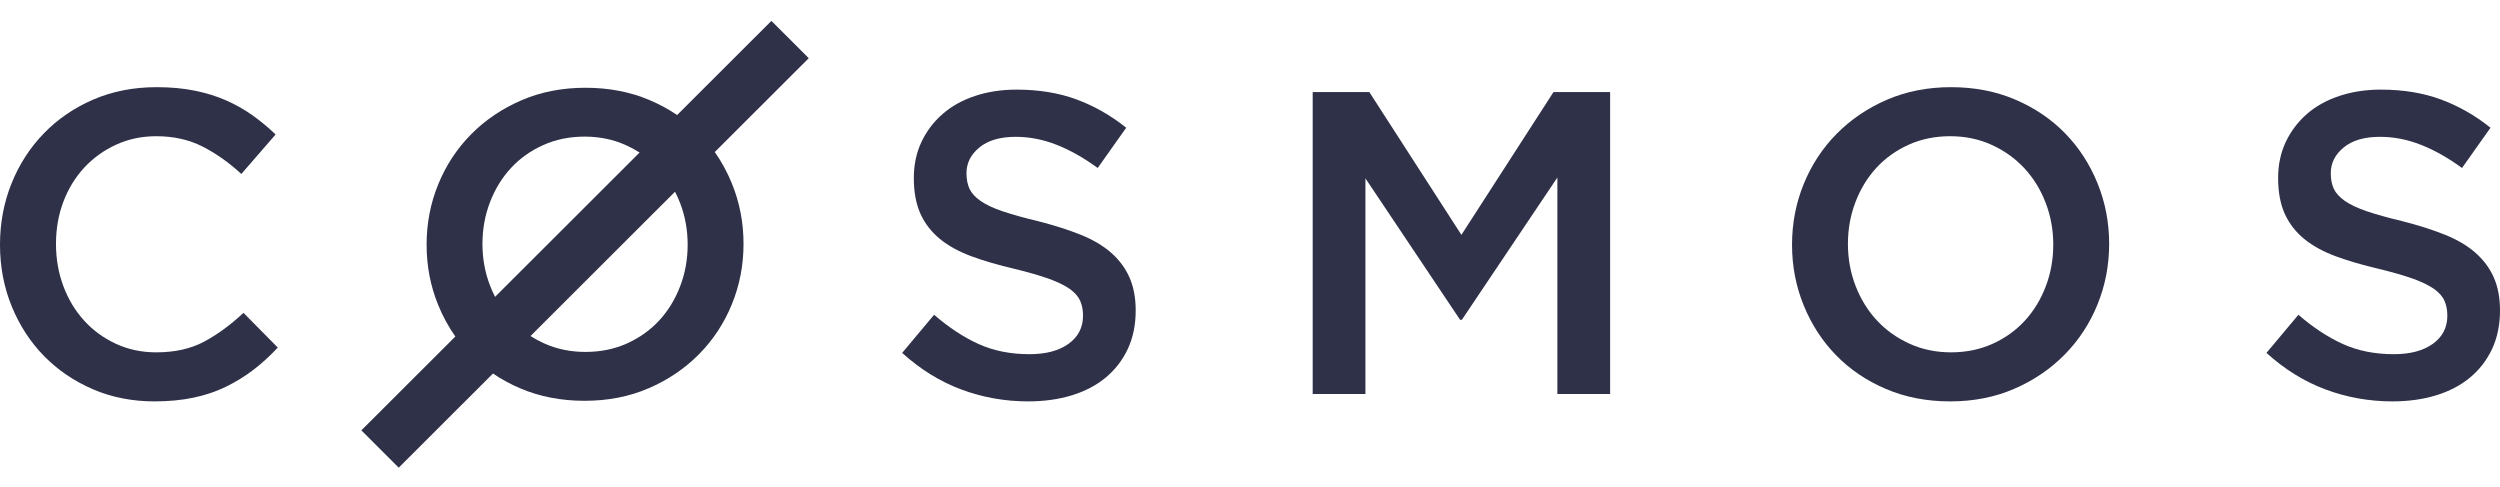
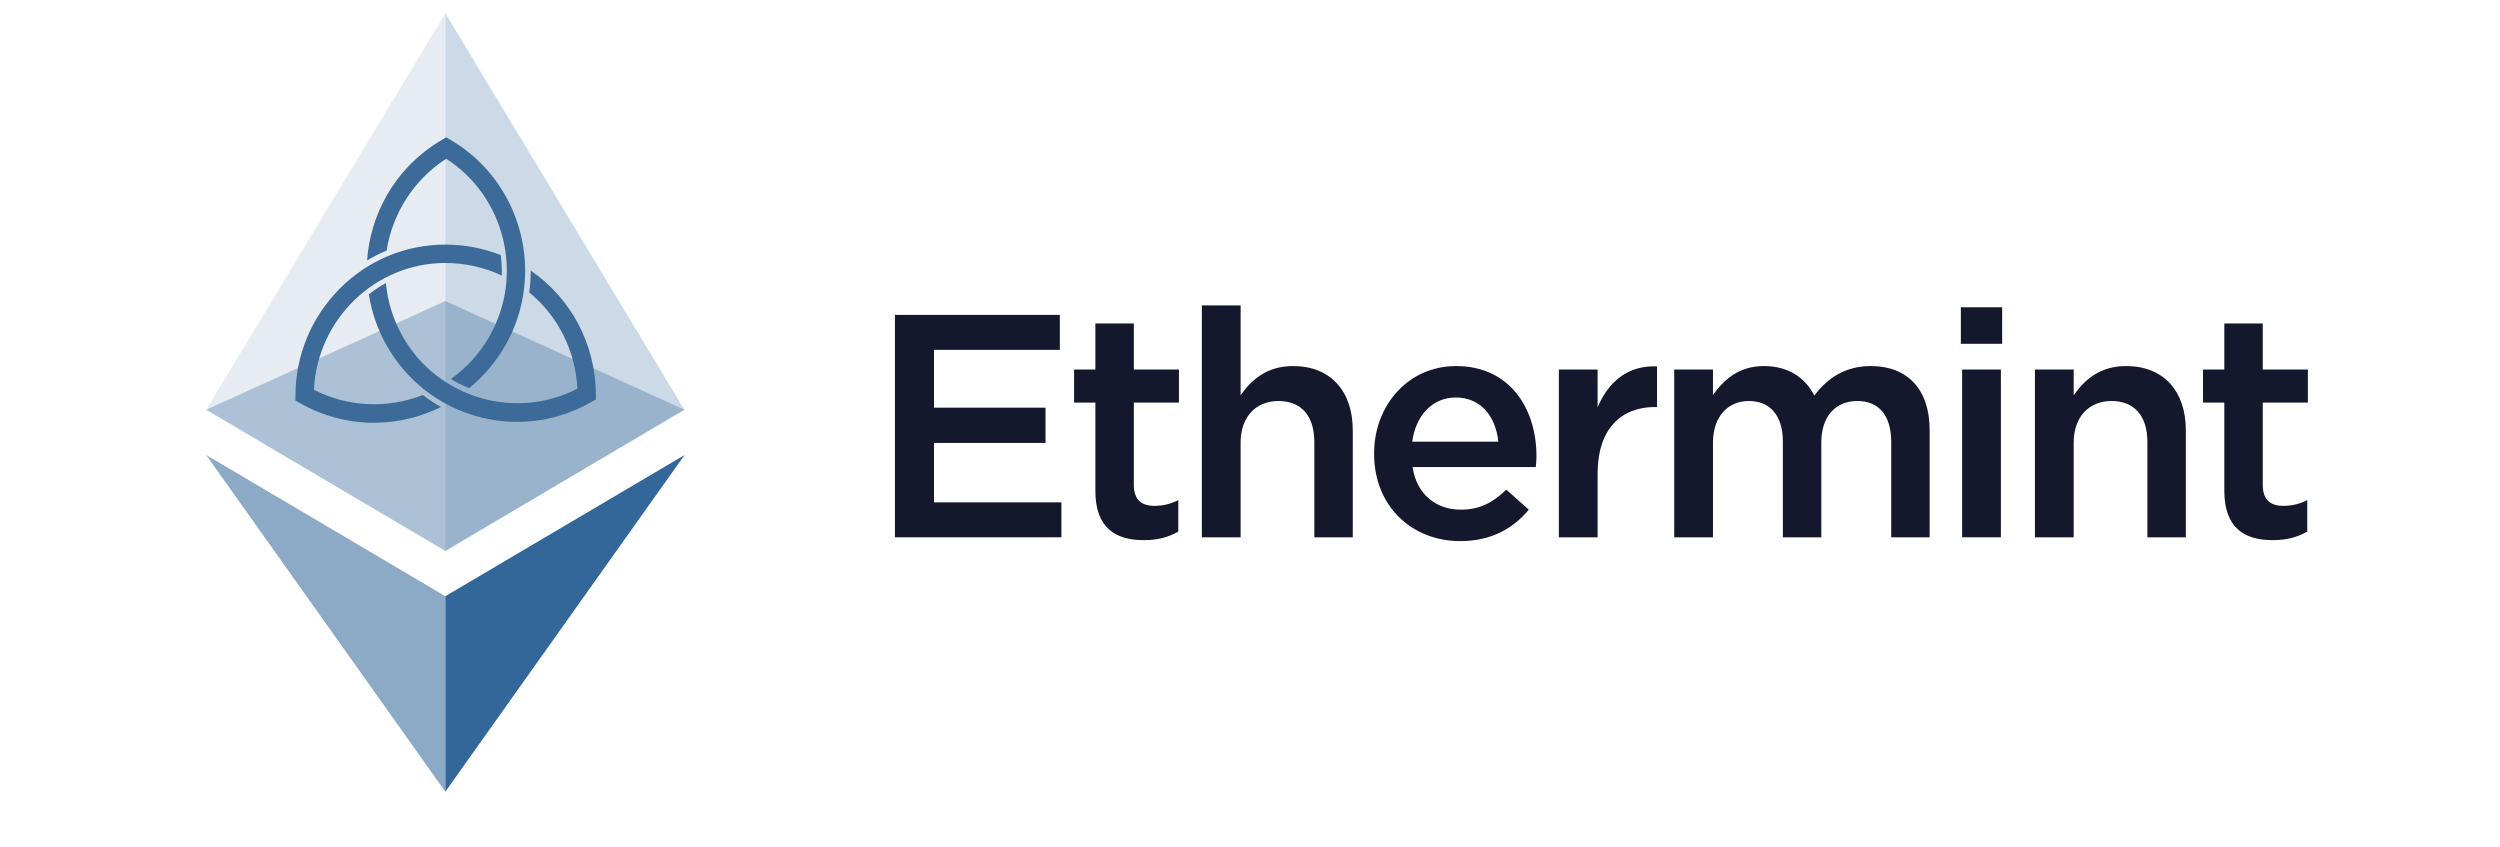
- <svg xmlns="http://www.w3.org/2000/svg" width="144" height="28" viewBox="0 0 144 28" fill="none">
-   <path fill-rule="evenodd" clip-rule="evenodd" d="M16 20.02L14.025 18.02C13.275 18.72 12.517 19.274 11.75 19.683C10.983 20.091 10.067 20.295 9 20.295C8.167 20.295 7.396 20.133 6.688 19.808C5.979 19.483 5.367 19.037 4.85 18.47C4.333 17.904 3.934 17.241 3.65 16.483C3.367 15.725 3.225 14.912 3.225 14.046C3.225 13.179 3.367 12.37 3.65 11.62C3.934 10.871 4.333 10.217 4.85 9.658C5.367 9.1 5.979 8.658 6.688 8.333C7.396 8.008 8.167 7.846 9 7.846C10 7.846 10.892 8.046 11.675 8.446C12.458 8.846 13.2 9.371 13.9 10.021L15.875 7.746C15.458 7.346 15.017 6.979 14.55 6.646C14.084 6.313 13.575 6.025 13.025 5.783C12.475 5.542 11.871 5.354 11.212 5.221C10.554 5.088 9.825 5.021 9.025 5.021C7.692 5.021 6.475 5.259 5.375 5.734C4.275 6.208 3.325 6.858 2.525 7.683C1.725 8.508 1.104 9.471 0.662 10.571C0.221 11.671 0 12.846 0 14.096C0 15.362 0.225 16.545 0.675 17.645C1.125 18.745 1.746 19.699 2.537 20.508C3.329 21.316 4.266 21.953 5.35 22.42C6.433 22.887 7.617 23.12 8.9 23.12C9.717 23.12 10.463 23.049 11.137 22.907C11.812 22.766 12.433 22.558 13 22.283C13.567 22.007 14.096 21.682 14.588 21.308C15.079 20.933 15.55 20.503 16 20.02" fill="#2E3148" />
-   <path fill-rule="evenodd" clip-rule="evenodd" d="M55.669 9.976C55.669 9.394 55.918 8.899 56.415 8.492C56.912 8.084 57.609 7.881 58.504 7.881C59.3 7.881 60.087 8.035 60.866 8.342C61.645 8.65 62.432 9.095 63.228 9.676L64.869 7.357C63.974 6.642 63.017 6.097 61.997 5.724C60.977 5.349 59.83 5.162 58.553 5.162C57.692 5.162 56.896 5.283 56.171 5.524C55.441 5.765 54.82 6.11 54.302 6.559C53.784 7.008 53.378 7.544 53.079 8.168C52.785 8.791 52.636 9.485 52.636 10.25C52.636 11.065 52.764 11.755 53.021 12.32C53.278 12.886 53.655 13.368 54.144 13.767C54.633 14.166 55.242 14.498 55.963 14.765C56.689 15.031 57.514 15.271 58.446 15.488C59.258 15.687 59.917 15.879 60.427 16.061C60.932 16.244 61.33 16.44 61.624 16.647C61.914 16.855 62.113 17.084 62.221 17.333C62.329 17.583 62.382 17.865 62.382 18.181C62.382 18.863 62.105 19.404 61.55 19.802C60.994 20.202 60.244 20.401 59.3 20.401C58.206 20.401 57.227 20.206 56.365 19.815C55.503 19.424 54.65 18.863 53.804 18.131L51.965 20.326C53.009 21.274 54.144 21.977 55.371 22.434C56.598 22.891 57.882 23.12 59.225 23.12C60.136 23.12 60.974 23.003 61.736 22.771C62.494 22.538 63.149 22.197 63.688 21.748C64.231 21.299 64.653 20.75 64.96 20.102C65.263 19.453 65.416 18.714 65.416 17.882C65.416 17.151 65.296 16.515 65.055 15.974C64.815 15.434 64.459 14.96 63.995 14.552C63.53 14.145 62.942 13.8 62.237 13.517C61.533 13.235 60.721 12.977 59.809 12.744C58.976 12.545 58.292 12.353 57.75 12.171C57.211 11.988 56.788 11.788 56.477 11.572C56.171 11.356 55.96 11.123 55.843 10.874C55.727 10.624 55.669 10.325 55.669 9.976" fill="#2E3148" />
-   <path fill-rule="evenodd" clip-rule="evenodd" d="M89.705 10.223V22.695H92.743V5.304H89.481L84.177 13.528L78.873 5.304H75.611V22.695H78.648V10.273L84.102 18.422H84.202L89.705 10.223Z" fill="#2E3148" />
-   <path fill-rule="evenodd" clip-rule="evenodd" d="M118.268 14.096C118.268 14.945 118.122 15.75 117.831 16.508C117.54 17.266 117.137 17.924 116.621 18.483C116.105 19.041 115.486 19.483 114.762 19.808C114.038 20.133 113.244 20.295 112.379 20.295C111.514 20.295 110.715 20.128 109.983 19.795C109.252 19.462 108.623 19.012 108.099 18.445C107.576 17.878 107.168 17.216 106.877 16.458C106.586 15.7 106.44 14.895 106.44 14.046C106.44 13.195 106.586 12.391 106.877 11.633C107.168 10.875 107.571 10.217 108.087 9.658C108.603 9.1 109.223 8.658 109.946 8.333C110.67 8.008 111.464 7.846 112.329 7.846C113.194 7.846 113.993 8.012 114.725 8.346C115.456 8.679 116.085 9.129 116.608 9.696C117.133 10.262 117.54 10.925 117.831 11.683C118.122 12.441 118.268 13.246 118.268 14.096ZM121.487 14.046C121.487 12.812 121.262 11.646 120.813 10.546C120.364 9.446 119.74 8.487 118.942 7.671C118.143 6.854 117.187 6.208 116.072 5.734C114.957 5.259 113.727 5.021 112.379 5.021C111.032 5.021 109.801 5.263 108.686 5.746C107.571 6.229 106.606 6.883 105.791 7.708C104.976 8.533 104.344 9.496 103.895 10.596C103.446 11.696 103.221 12.862 103.221 14.096C103.221 15.329 103.446 16.495 103.895 17.595C104.344 18.695 104.968 19.654 105.766 20.47C106.565 21.287 107.521 21.933 108.636 22.407C109.75 22.882 110.981 23.12 112.329 23.12C113.676 23.12 114.908 22.878 116.022 22.395C117.137 21.912 118.101 21.258 118.917 20.432C119.732 19.608 120.364 18.645 120.813 17.545C121.262 16.445 121.487 15.279 121.487 14.046V14.046Z" fill="#2E3148" />
-   <path fill-rule="evenodd" clip-rule="evenodd" d="M134.253 9.976C134.253 9.394 134.502 8.899 134.999 8.492C135.496 8.084 136.192 7.881 137.088 7.881C137.883 7.881 138.671 8.035 139.45 8.342C140.229 8.65 141.016 9.095 141.812 9.676L143.453 7.357C142.558 6.642 141.6 6.097 140.581 5.724C139.562 5.349 138.414 5.162 137.137 5.162C136.276 5.162 135.48 5.283 134.755 5.524C134.025 5.765 133.404 6.11 132.886 6.559C132.368 7.008 131.962 7.544 131.663 8.168C131.369 8.791 131.22 9.485 131.22 10.25C131.22 11.065 131.348 11.755 131.605 12.32C131.862 12.886 132.239 13.368 132.728 13.767C133.217 14.166 133.826 14.498 134.548 14.765C135.273 15.031 136.097 15.271 137.03 15.488C137.842 15.687 138.501 15.879 139.011 16.061C139.516 16.244 139.914 16.44 140.208 16.647C140.498 16.855 140.697 17.084 140.805 17.333C140.913 17.583 140.967 17.865 140.967 18.181C140.967 18.863 140.689 19.404 140.134 19.802C139.578 20.202 138.828 20.401 137.883 20.401C136.789 20.401 135.811 20.206 134.949 19.815C134.088 19.424 133.234 18.863 132.388 18.131L130.549 20.326C131.593 21.274 132.728 21.977 133.955 22.434C135.181 22.891 136.466 23.12 137.809 23.12C138.72 23.12 139.557 23.003 140.32 22.771C141.078 22.538 141.733 22.197 142.272 21.748C142.815 21.299 143.237 20.75 143.544 20.102C143.846 19.453 144 18.714 144 17.882C144 17.151 143.879 16.515 143.639 15.974C143.399 15.434 143.043 14.96 142.578 14.552C142.114 14.145 141.526 13.8 140.821 13.517C140.117 13.235 139.304 12.977 138.393 12.744C137.56 12.545 136.876 12.353 136.334 12.171C135.795 11.988 135.372 11.788 135.061 11.572C134.755 11.356 134.543 11.123 134.427 10.874C134.311 10.624 134.253 10.325 134.253 9.976" fill="#2E3148" />
-   <path fill-rule="evenodd" clip-rule="evenodd" d="M36.84 8.785L28.516 17.098C28.409 16.89 28.312 16.674 28.225 16.449C27.934 15.694 27.789 14.892 27.789 14.046C27.789 13.199 27.934 12.398 28.225 11.642C28.516 10.887 28.919 10.231 29.434 9.675C29.95 9.119 30.569 8.679 31.292 8.355C32.016 8.031 32.809 7.869 33.674 7.869C34.539 7.869 35.337 8.035 36.068 8.368C36.34 8.491 36.597 8.63 36.84 8.785ZM36.106 19.786C35.382 20.11 34.588 20.271 33.724 20.271C32.859 20.271 32.061 20.105 31.33 19.774C31.058 19.65 30.801 19.511 30.558 19.355L38.882 11.043C38.989 11.251 39.086 11.467 39.173 11.692C39.464 12.447 39.609 13.249 39.609 14.095C39.609 14.942 39.464 15.743 39.173 16.499C38.882 17.254 38.479 17.91 37.964 18.466C37.448 19.022 36.829 19.462 36.106 19.786ZM37.365 22.363C38.479 21.882 39.443 21.23 40.258 20.408C41.072 19.587 41.704 18.628 42.153 17.532C42.602 16.436 42.827 15.274 42.827 14.046C42.827 12.817 42.602 11.655 42.153 10.559C41.887 9.909 41.559 9.309 41.17 8.758L46.584 3.352L44.433 1.203L39.002 6.626C38.515 6.294 37.985 6.007 37.415 5.765C36.301 5.292 35.071 5.055 33.724 5.055C32.377 5.055 31.147 5.296 30.033 5.777C28.919 6.259 27.955 6.91 27.14 7.732C26.326 8.554 25.694 9.513 25.245 10.609C24.796 11.704 24.572 12.867 24.572 14.095C24.572 15.324 24.796 16.486 25.245 17.582C25.511 18.232 25.839 18.832 26.228 19.383L20.814 24.789L22.966 26.938L28.396 21.515C28.883 21.847 29.413 22.134 29.983 22.376C31.097 22.849 32.327 23.086 33.674 23.086C35.021 23.086 36.251 22.845 37.365 22.363V22.363Z" fill="#2E3148" />
+ <svg xmlns="http://www.w3.org/2000/svg" width="189" height="64" viewBox="0 0 189 64" fill="none">
+   <path d="M15.588 30.976L33.666 41.65V1L15.588 30.976Z" fill="#E6ECF2" />
+   <path d="M33.667 1V41.65L51.739 30.976L33.667 1Z" fill="#CCD9E6" />
+   <path d="M15.588 34.399L33.666 59.851V45.073L15.588 34.399Z" fill="#8CA9C6" />
+   <path d="M33.667 45.073V59.851L51.753 34.399L33.667 45.073Z" fill="#336699" />
+   <g opacity="0.25">
+     <path d="M33.666 22.759L15.588 30.976L33.666 41.65L51.738 30.976L33.666 22.759Z" fill="#004080" />
+   </g>
+   <path fill-rule="evenodd" clip-rule="evenodd" d="M37.859 19.285C36.537 18.764 35.113 18.491 33.675 18.491C30.652 18.491 27.809 19.679 25.669 21.837C23.539 23.985 22.355 26.838 22.336 29.871L22.333 30.278L22.687 30.48C24.39 31.45 26.317 31.961 28.269 31.961C28.322 31.961 28.376 31.96 28.43 31.959C30.132 31.935 31.815 31.525 33.341 30.769C32.86 30.5 32.399 30.196 31.961 29.861C29.3 30.911 26.286 30.781 23.734 29.467C23.983 24.145 28.359 19.881 33.675 19.881C35.153 19.881 36.614 20.209 37.933 20.831C37.95 20.316 37.925 19.799 37.859 19.285" fill="#3D6B99" />
+   <path fill-rule="evenodd" clip-rule="evenodd" d="M45.05 29.783C45.01 26.003 43.176 22.553 40.12 20.453C40.123 21.006 40.086 21.558 40.01 22.108C42.182 23.888 43.506 26.51 43.651 29.382C38.966 31.806 33.125 30.108 30.464 25.477C29.745 24.226 29.304 22.828 29.175 21.398C28.723 21.646 28.291 21.931 27.883 22.25C28.098 23.625 28.565 24.961 29.262 26.174C30.776 28.808 33.209 30.697 36.114 31.492C37.1 31.762 38.102 31.895 39.099 31.895C41.04 31.895 42.961 31.389 44.7 30.396L45.055 30.193L45.05 29.783Z" fill="#3D6B99" />
+   <path fill-rule="evenodd" clip-rule="evenodd" d="M34.084 10.588L33.734 10.383L33.385 10.588C31.655 11.602 30.219 13.056 29.23 14.792C28.376 16.291 27.871 17.971 27.752 19.686C28.226 19.404 28.719 19.156 29.229 18.944C29.668 16.118 31.308 13.563 33.734 12.002C38.188 14.872 39.653 20.822 36.978 25.469C36.253 26.727 35.262 27.815 34.089 28.65C34.527 28.918 34.987 29.151 35.466 29.345C36.551 28.464 37.474 27.384 38.178 26.163C41.301 20.738 39.465 13.751 34.084 10.588" fill="#3D6B99" />
+   <path d="M67.657 40.62H80.243V37.978H70.612V33.486H79.042V30.82H70.612V26.448H80.123V23.806H67.657V40.62Z" fill="#15182D" />
+   <path d="M86.462 40.836C87.567 40.836 88.36 40.596 89.08 40.187V37.809C88.504 38.098 87.927 38.242 87.279 38.242C86.294 38.242 85.718 37.785 85.718 36.657V30.436H89.128V27.938H85.718V24.455H82.811V27.938H81.202V30.436H82.811V37.113C82.811 39.899 84.325 40.836 86.462 40.836Z" fill="#15182D" />
+   <path d="M90.861 40.62H93.791V33.462C93.791 31.492 94.968 30.316 96.65 30.316C98.379 30.316 99.364 31.444 99.364 33.414V40.62H102.27V32.525C102.27 29.595 100.613 27.674 97.754 27.674C95.785 27.674 94.608 28.706 93.791 29.883V23.086H90.861V40.62Z" fill="#15182D" />
+   <path d="M110.391 40.908C112.721 40.908 114.378 39.971 115.579 38.53L113.874 37.017C112.865 38.002 111.856 38.53 110.439 38.53C108.566 38.53 107.101 37.377 106.788 35.312H116.108C116.132 35.023 116.156 34.759 116.156 34.495C116.156 30.844 114.114 27.674 110.079 27.674C106.452 27.674 103.882 30.652 103.882 34.279V34.327C103.882 38.242 106.716 40.908 110.391 40.908ZM106.764 33.39C107.029 31.42 108.278 30.051 110.055 30.051C111.976 30.051 113.081 31.517 113.274 33.39H106.764Z" fill="#15182D" />
+   <path d="M117.85 40.62H120.78V35.792C120.78 32.429 122.557 30.772 125.103 30.772H125.271V27.698C123.038 27.601 121.572 28.898 120.78 30.796V27.938H117.85V40.62Z" fill="#15182D" />
+   <path d="M126.571 40.62H129.501V33.462C129.501 31.517 130.606 30.316 132.215 30.316C133.824 30.316 134.785 31.42 134.785 33.39V40.62H137.691V33.462C137.691 31.42 138.82 30.316 140.405 30.316C142.039 30.316 142.976 31.396 142.976 33.414V40.62H145.882V32.525C145.882 29.427 144.2 27.674 141.438 27.674C139.517 27.674 138.172 28.562 137.163 29.907C136.49 28.562 135.193 27.674 133.368 27.674C131.422 27.674 130.317 28.73 129.501 29.859V27.938H126.571V40.62Z" fill="#15182D" />
+   <path d="M148.241 25.992H151.363V23.23H148.241V25.992ZM148.337 40.62H151.267V27.938H148.337V40.62Z" fill="#15182D" />
+   <path d="M153.841 40.62H156.771V33.462C156.771 31.492 157.948 30.316 159.629 30.316C161.359 30.316 162.343 31.444 162.343 33.414V40.62H165.25V32.525C165.25 29.595 163.592 27.674 160.734 27.674C158.764 27.674 157.588 28.706 156.771 29.883V27.938H153.841V40.62Z" fill="#15182D" />
+   <path d="M171.81 40.836C172.915 40.836 173.707 40.596 174.428 40.187V37.809C173.851 38.098 173.275 38.242 172.626 38.242C171.641 38.242 171.065 37.785 171.065 36.657V30.436H174.476V27.938H171.065V24.455H168.159V27.938H166.549V30.436H168.159V37.113C168.159 39.899 169.672 40.836 171.81 40.836Z" fill="#15182D" />
</svg>
